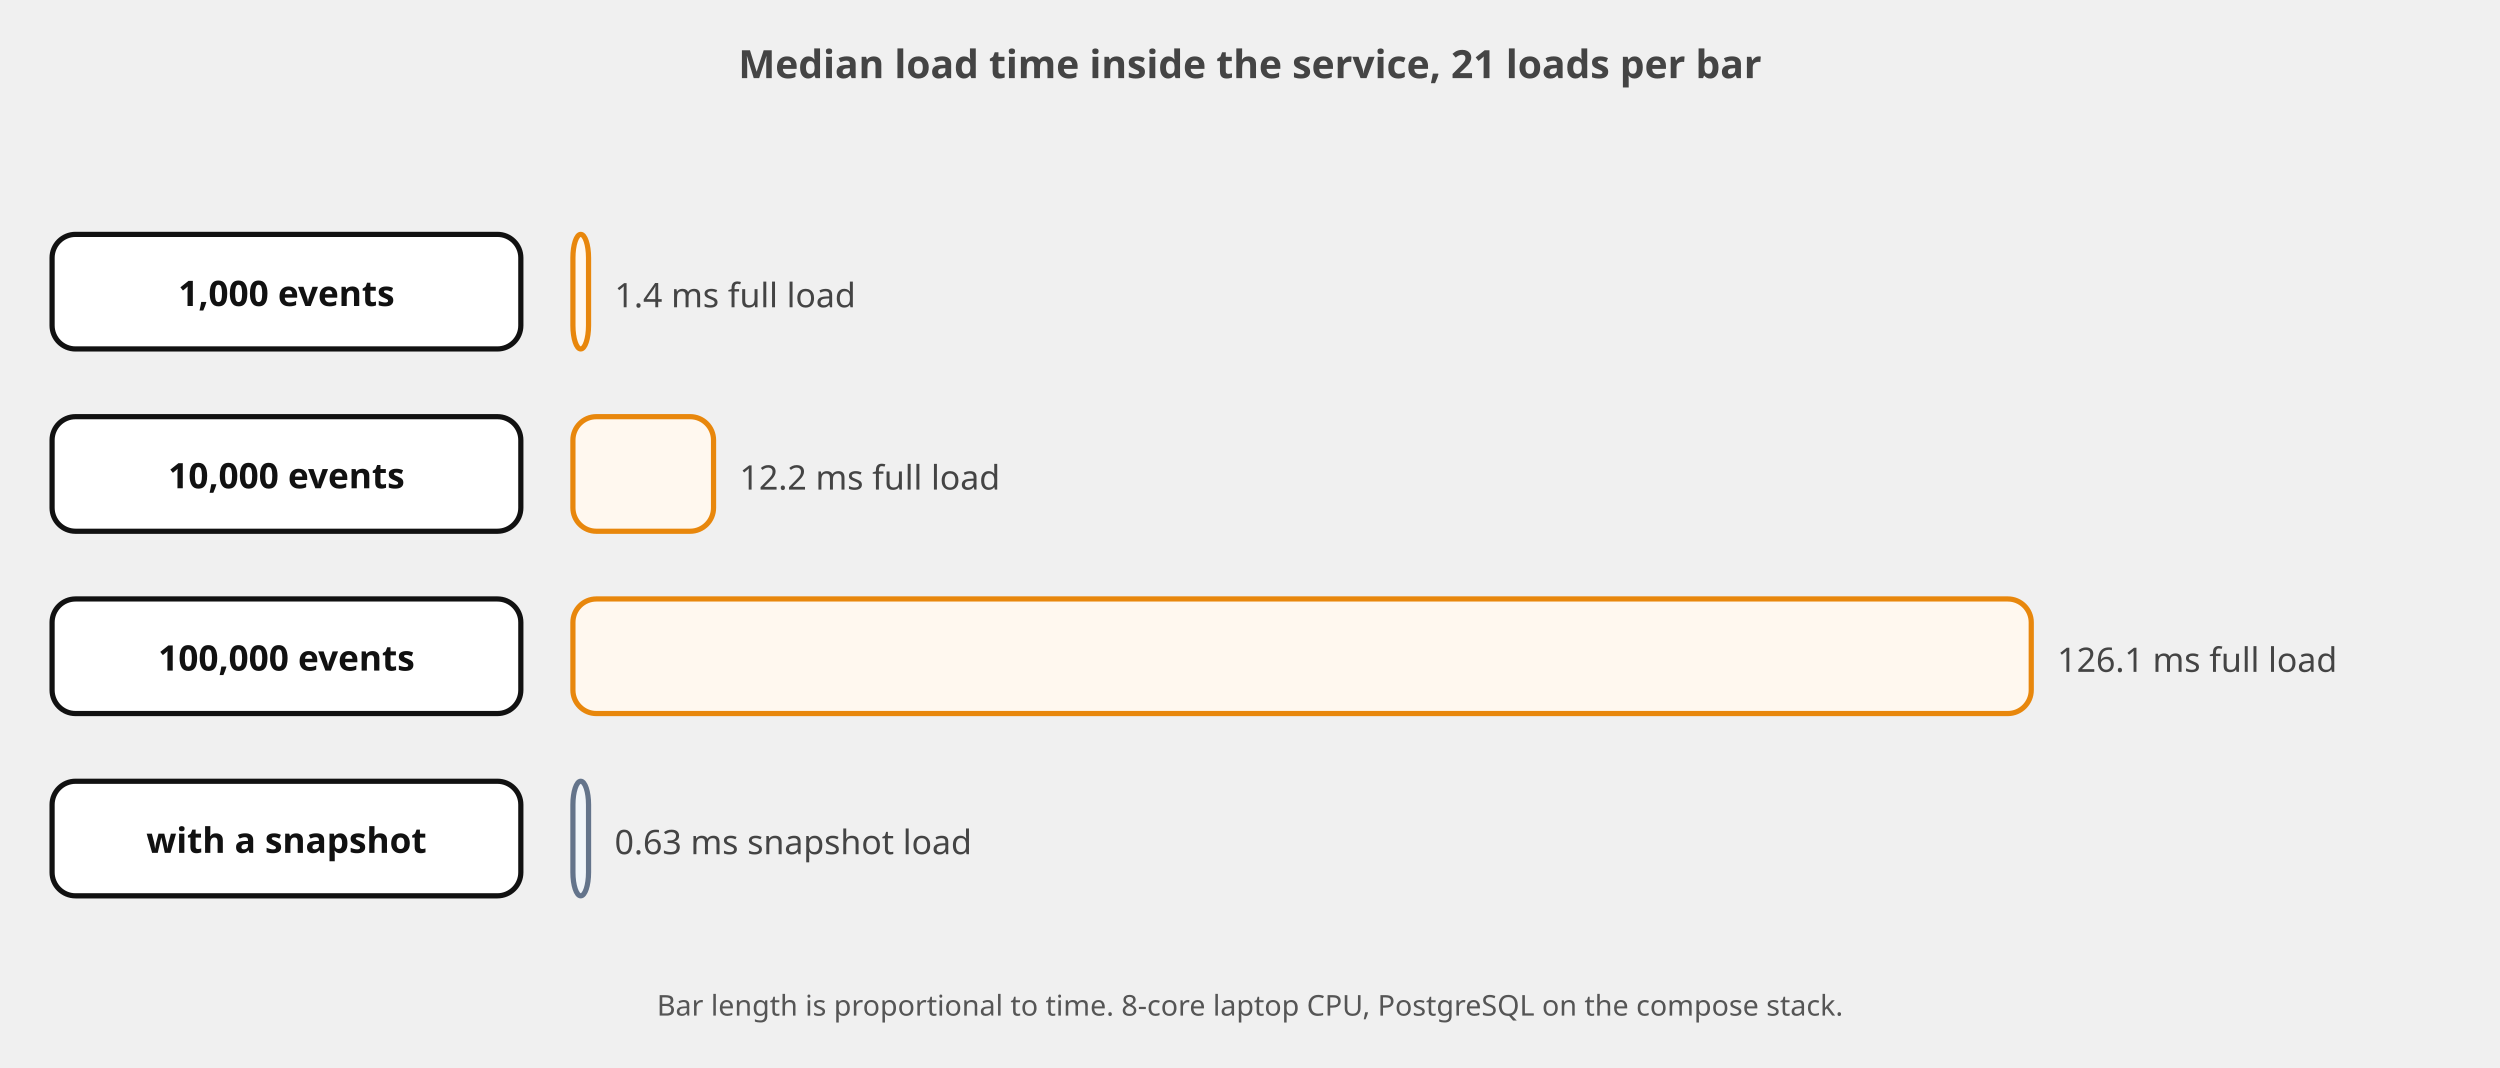
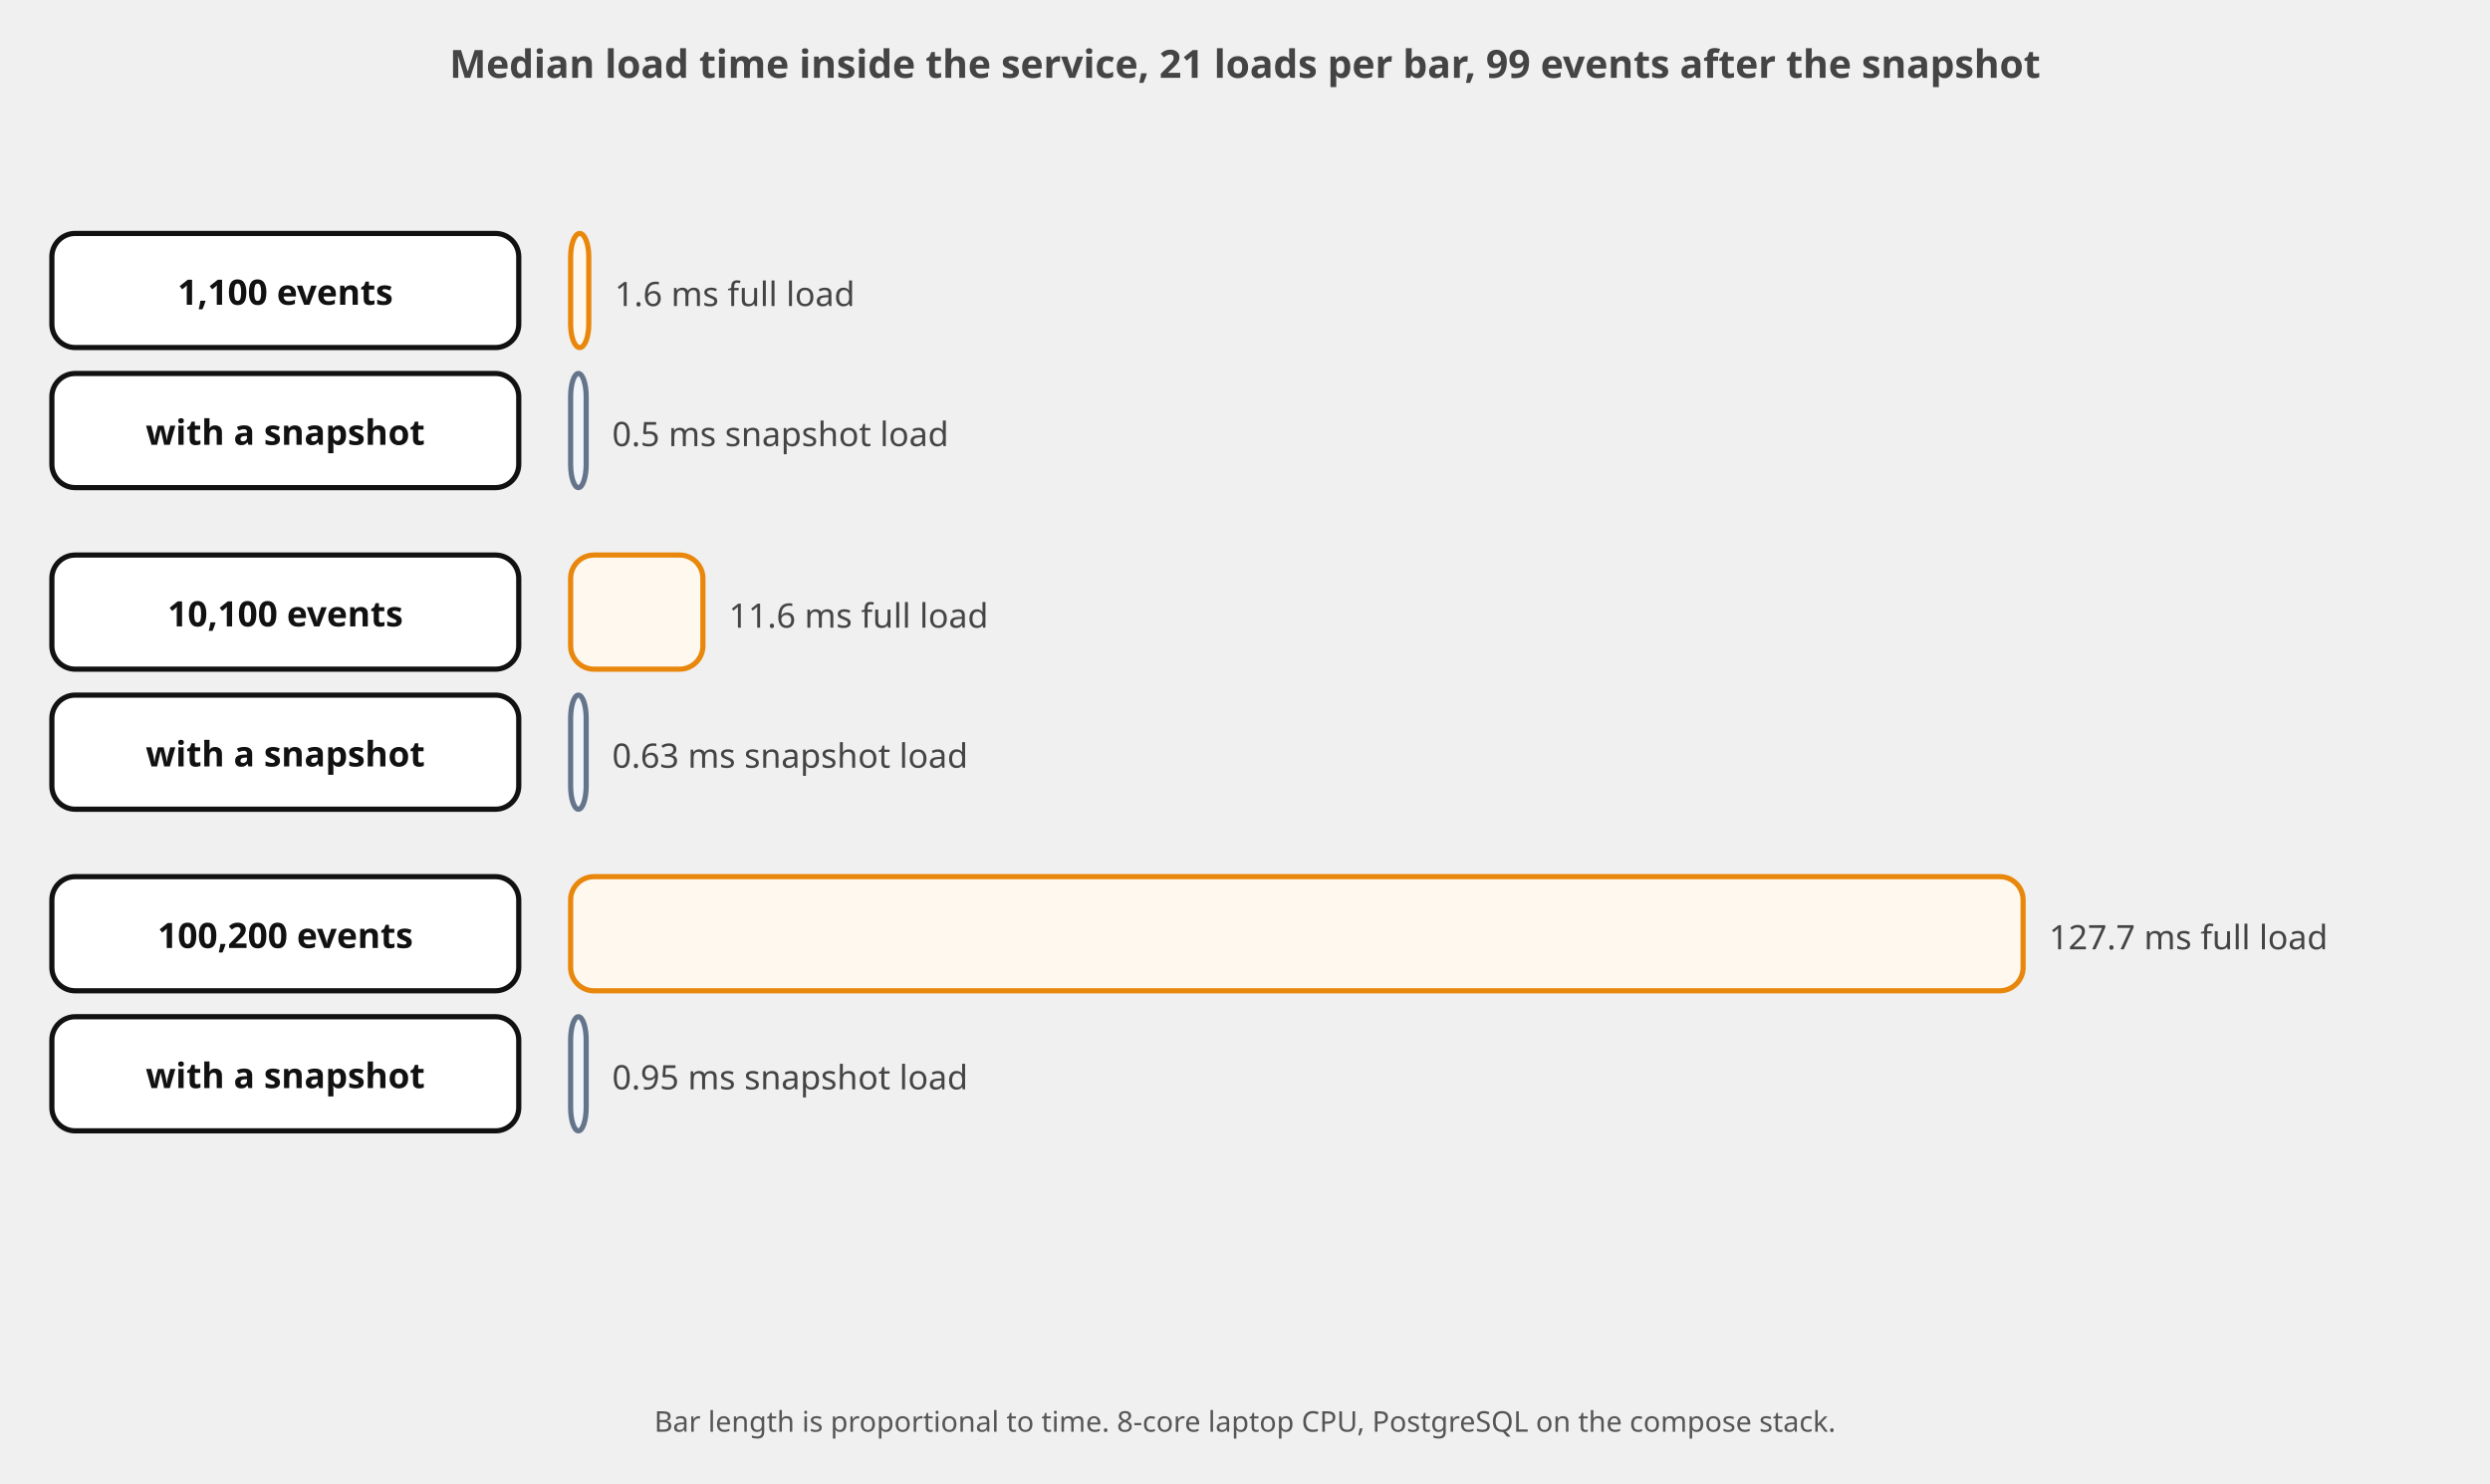
- <svg xmlns="http://www.w3.org/2000/svg" viewBox="0 0 960 410" font-family="'Red Hat Text', system-ui, sans-serif" role="img">
+ <svg xmlns="http://www.w3.org/2000/svg" viewBox="0 0 960 572" font-family="'Red Hat Text', system-ui, sans-serif" role="img">
  <defs>
    <marker id="a" viewBox="0 0 10 10" refX="8.5" refY="5" markerWidth="9" markerHeight="9" orient="auto-start-reverse">
      <path d="M0,0 L10,5 L0,10 z" fill="#555" />
    </marker>
    <marker id="am" viewBox="0 0 10 10" refX="8.5" refY="5" markerWidth="9" markerHeight="9" orient="auto-start-reverse">
      <path d="M0,0 L10,5 L0,10 z" fill="#b8650a" />
    </marker>
  </defs>
  <rect x="20" y="90" width="180" height="44" rx="9" fill="#ffffff" stroke="#111111" stroke-width="2" />
-   <text x="110.0" y="117.5" font-size="13.5" font-weight="700" fill="#111111" text-anchor="middle">1,000 events</text>
-   <rect x="220" y="90" width="6" height="44" rx="9" fill="#fff8ef" stroke="#e8870c" stroke-width="2" />
-   <text x="223.0" y="117.5" font-size="13.5" font-weight="700" fill="#111111" text-anchor="middle" />
-   <rect x="20" y="160" width="180" height="44" rx="9" fill="#ffffff" stroke="#111111" stroke-width="2" />
-   <text x="110.0" y="187.5" font-size="13.5" font-weight="700" fill="#111111" text-anchor="middle">10,000 events</text>
-   <rect x="220" y="160" width="54" height="44" rx="9" fill="#fff8ef" stroke="#e8870c" stroke-width="2" />
-   <text x="247.0" y="187.5" font-size="13.5" font-weight="700" fill="#111111" text-anchor="middle" />
-   <rect x="20" y="230" width="180" height="44" rx="9" fill="#ffffff" stroke="#111111" stroke-width="2" />
-   <text x="110.0" y="257.5" font-size="13.5" font-weight="700" fill="#111111" text-anchor="middle">100,000 events</text>
-   <rect x="220" y="230" width="560" height="44" rx="9" fill="#fff8ef" stroke="#e8870c" stroke-width="2" />
-   <text x="500.0" y="257.5" font-size="13.5" font-weight="700" fill="#111111" text-anchor="middle" />
-   <rect x="20" y="300" width="180" height="44" rx="9" fill="#ffffff" stroke="#111111" stroke-width="2" />
-   <text x="110.0" y="327.5" font-size="13.5" font-weight="700" fill="#111111" text-anchor="middle">with a snapshot</text>
-   <rect x="220" y="300" width="6" height="44" rx="9" fill="#f1f5f9" stroke="#64748b" stroke-width="2" />
-   <text x="223.0" y="327.5" font-size="13.5" font-weight="700" fill="#111111" text-anchor="middle" />
-   <text x="236" y="118" font-size="13" fill="#444444" text-anchor="start">1.4 ms full load</text>
-   <text x="284" y="188" font-size="13" fill="#444444" text-anchor="start">12.2 ms full load</text>
-   <text x="790" y="258" font-size="13" fill="#444444" text-anchor="start">126.1 ms full load</text>
-   <text x="236" y="328" font-size="13" fill="#444444" text-anchor="start">0.63 ms snapshot load</text>
-   <text x="480" y="30" font-size="15" fill="#444444" text-anchor="middle" font-weight="700">Median load time inside the service, 21 loads per bar</text>
-   <text x="480" y="390" font-size="11" fill="#555555" text-anchor="middle">Bar length is proportional to time. 8-core laptop CPU, PostgreSQL on the compose stack.</text>
+   <text x="110.0" y="117.5" font-size="13.5" font-weight="700" fill="#111111" text-anchor="middle">1,100 events</text>
+   <rect x="220" y="90" width="7" height="44" rx="9" fill="#fff8ef" stroke="#e8870c" stroke-width="2" />
+   <text x="223.5" y="117.5" font-size="13.5" font-weight="700" fill="#111111" text-anchor="middle" />
+   <rect x="20" y="144" width="180" height="44" rx="9" fill="#ffffff" stroke="#111111" stroke-width="2" />
+   <text x="110.0" y="171.5" font-size="13.5" font-weight="700" fill="#111111" text-anchor="middle">with a snapshot</text>
+   <rect x="220" y="144" width="6" height="44" rx="9" fill="#f1f5f9" stroke="#64748b" stroke-width="2" />
+   <text x="223.0" y="171.5" font-size="13.5" font-weight="700" fill="#111111" text-anchor="middle" />
+   <rect x="20" y="214" width="180" height="44" rx="9" fill="#ffffff" stroke="#111111" stroke-width="2" />
+   <text x="110.0" y="241.5" font-size="13.5" font-weight="700" fill="#111111" text-anchor="middle">10,100 events</text>
+   <rect x="220" y="214" width="51" height="44" rx="9" fill="#fff8ef" stroke="#e8870c" stroke-width="2" />
+   <text x="245.5" y="241.5" font-size="13.5" font-weight="700" fill="#111111" text-anchor="middle" />
+   <rect x="20" y="268" width="180" height="44" rx="9" fill="#ffffff" stroke="#111111" stroke-width="2" />
+   <text x="110.0" y="295.5" font-size="13.5" font-weight="700" fill="#111111" text-anchor="middle">with a snapshot</text>
+   <rect x="220" y="268" width="6" height="44" rx="9" fill="#f1f5f9" stroke="#64748b" stroke-width="2" />
+   <text x="223.0" y="295.5" font-size="13.5" font-weight="700" fill="#111111" text-anchor="middle" />
+   <rect x="20" y="338" width="180" height="44" rx="9" fill="#ffffff" stroke="#111111" stroke-width="2" />
+   <text x="110.0" y="365.5" font-size="13.5" font-weight="700" fill="#111111" text-anchor="middle">100,200 events</text>
+   <rect x="220" y="338" width="560" height="44" rx="9" fill="#fff8ef" stroke="#e8870c" stroke-width="2" />
+   <text x="500.0" y="365.5" font-size="13.5" font-weight="700" fill="#111111" text-anchor="middle" />
+   <rect x="20" y="392" width="180" height="44" rx="9" fill="#ffffff" stroke="#111111" stroke-width="2" />
+   <text x="110.0" y="419.5" font-size="13.5" font-weight="700" fill="#111111" text-anchor="middle">with a snapshot</text>
+   <rect x="220" y="392" width="6" height="44" rx="9" fill="#f1f5f9" stroke="#64748b" stroke-width="2" />
+   <text x="223.0" y="419.5" font-size="13.5" font-weight="700" fill="#111111" text-anchor="middle" />
+   <text x="237" y="118" font-size="13" fill="#444444" text-anchor="start">1.6 ms full load</text>
+   <text x="236" y="172" font-size="13" fill="#444444" text-anchor="start">0.5 ms snapshot load</text>
+   <text x="281" y="242" font-size="13" fill="#444444" text-anchor="start">11.6 ms full load</text>
+   <text x="236" y="296" font-size="13" fill="#444444" text-anchor="start">0.63 ms snapshot load</text>
+   <text x="790" y="366" font-size="13" fill="#444444" text-anchor="start">127.7 ms full load</text>
+   <text x="236" y="420" font-size="13" fill="#444444" text-anchor="start">0.95 ms snapshot load</text>
+   <text x="480" y="30" font-size="15" fill="#444444" text-anchor="middle" font-weight="700">Median load time inside the service, 21 loads per bar, 99 events after the snapshot</text>
+   <text x="480" y="552" font-size="11" fill="#555555" text-anchor="middle">Bar length is proportional to time. 8-core laptop CPU, PostgreSQL on the compose stack.</text>
</svg>
